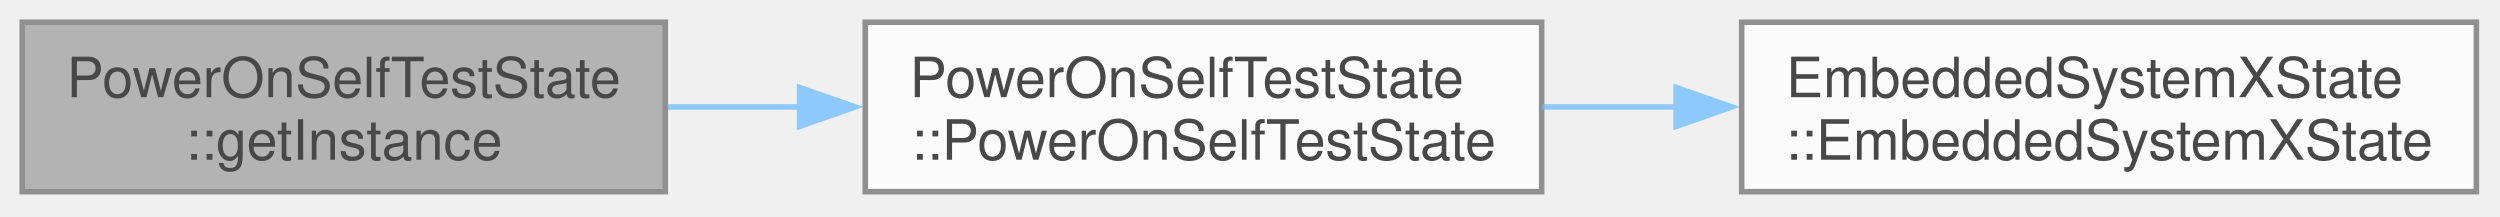
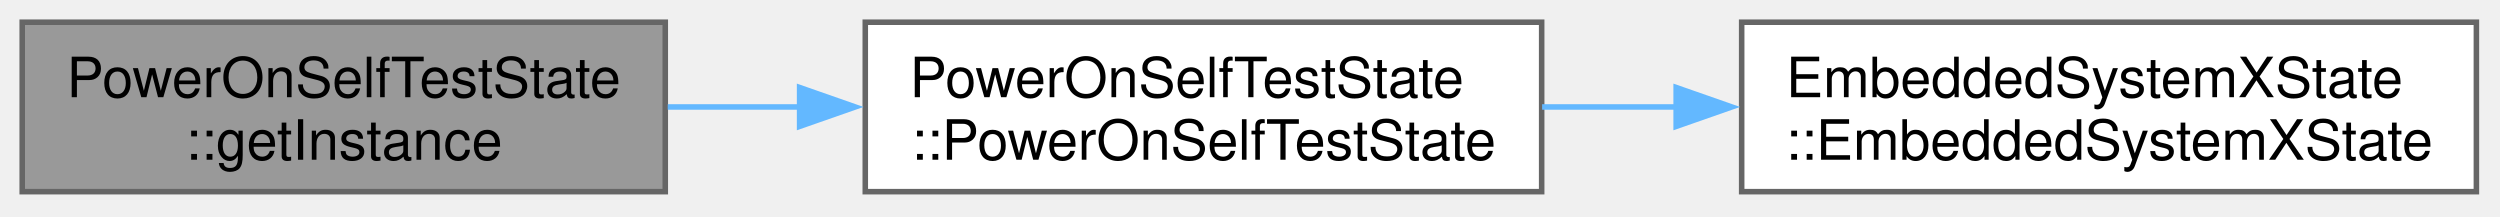
<svg xmlns="http://www.w3.org/2000/svg" xmlns:xlink="http://www.w3.org/1999/xlink" width="450pt" height="39pt" viewBox="0.00 0.00 450.00 39.00">
-   <svg id="main" version="1.1" xml:space="preserve">
-     <style type="text/css">
- .node, .edge {opacity: 0.7;}
- .node.selected, .edge.selected {opacity: 1;}
- .edge:hover path { stroke: red; }
- .edge:hover polygon { stroke: red; fill: red; }
- </style>
-     <svg id="graph" class="graph">
-       <g id="graph0" class="graph" transform="scale(1 1) rotate(0) translate(4 34.5)">
-         <g id="Node000001" class="node">
-           <g id="a_Node000001">
-             <a xlink:title=" ">
-               <polygon fill="#999999" stroke="#666666" points="115.75,-30.5 0,-30.5 0,0 115.75,0 115.75,-30.5" />
-               <text xml:space="preserve" text-anchor="start" x="8" y="-17" font-family="Helvetica,sans-Serif" font-size="10.00">PowerOnSelfTestState</text>
-               <text xml:space="preserve" text-anchor="middle" x="57.88" y="-5.75" font-family="Helvetica,sans-Serif" font-size="10.00">::getInstance</text>
-             </a>
-           </g>
-         </g>
-         <g id="Node000002" class="node">
-           <g id="a_Node000002">
-             <a xlink:href="class_power_on_self_test_state.html#a1020e4af5a2b23ac1c6236d9ca2a71b0" target="_top" xlink:title=" ">
-               <polygon fill="white" stroke="#666666" points="273.5,-30.5 151.75,-30.5 151.75,0 273.5,0 273.5,-30.5" />
-               <text xml:space="preserve" text-anchor="start" x="159.75" y="-17" font-family="Helvetica,sans-Serif" font-size="10.00">PowerOnSelfTestState</text>
-               <text xml:space="preserve" text-anchor="middle" x="212.62" y="-5.75" font-family="Helvetica,sans-Serif" font-size="10.00">::PowerOnSelfTestState</text>
-             </a>
-           </g>
-         </g>
-         <g id="edge1_Node000001_Node000002" class="edge">
-           <g id="a_edge1_Node000001_Node000002">
-             <a xlink:title=" ">
-               <path fill="none" stroke="#63b8ff" d="M116.19,-15.25C124.01,-15.25 132.12,-15.25 140.16,-15.25" />
-               <polygon fill="#63b8ff" stroke="#63b8ff" points="139.93,-18.75 149.93,-15.25 139.93,-11.75 139.93,-18.75" />
-             </a>
-           </g>
-         </g>
-         <g id="Node000003" class="node">
-           <g id="a_Node000003">
-             <a xlink:href="class_embedded_system_x_state.html#a5630d67a88100d0e67c1578a7ee43e91" target="_top" xlink:title=" ">
-               <polygon fill="white" stroke="#666666" points="441.75,-30.5 309.5,-30.5 309.5,0 441.75,0 441.75,-30.5" />
-               <text xml:space="preserve" text-anchor="start" x="317.5" y="-17" font-family="Helvetica,sans-Serif" font-size="10.00">EmbeddedSystemXState</text>
-               <text xml:space="preserve" text-anchor="middle" x="375.62" y="-5.75" font-family="Helvetica,sans-Serif" font-size="10.00">::EmbeddedSystemXState</text>
-             </a>
-           </g>
-         </g>
-         <g id="edge2_Node000002_Node000003" class="edge">
-           <g id="a_edge2_Node000002_Node000003">
-             <a xlink:title=" ">
-               <path fill="none" stroke="#63b8ff" d="M273.58,-15.25C281.48,-15.25 289.66,-15.25 297.79,-15.25" />
-               <polygon fill="#63b8ff" stroke="#63b8ff" points="297.71,-18.75 307.71,-15.25 297.71,-11.75 297.71,-18.75" />
-             </a>
-           </g>
-         </g>
+   <g id="graph0" class="graph" transform="scale(1 1) rotate(0) translate(4 34.5)">
+     <g id="Node000001" class="node">
+       <g id="a_Node000001">
+         <a xlink:title=" ">
+           <polygon fill="#999999" stroke="#666666" points="115.75,-30.5 0,-30.5 0,0 115.75,0 115.75,-30.5" />
+           <text xml:space="preserve" text-anchor="start" x="8" y="-17" font-family="Helvetica,sans-Serif" font-size="10.00">PowerOnSelfTestState</text>
+           <text xml:space="preserve" text-anchor="middle" x="57.88" y="-5.75" font-family="Helvetica,sans-Serif" font-size="10.00">::getInstance</text>
+         </a>
      </g>
-     </svg>
-   </svg>
-   <style type="text/css">
- 
- [data-mouse-over-selected='false'] { opacity: 0.7; }
- [data-mouse-over-selected='true']  { opacity: 1.0; }
- 
- </style>
+     </g>
+     <g id="Node000002" class="node">
+       <g id="a_Node000002">
+         <a xlink:href="class_power_on_self_test_state.html#a1020e4af5a2b23ac1c6236d9ca2a71b0" target="_top" xlink:title=" ">
+           <polygon fill="white" stroke="#666666" points="273.5,-30.5 151.75,-30.5 151.75,0 273.5,0 273.5,-30.5" />
+           <text xml:space="preserve" text-anchor="start" x="159.75" y="-17" font-family="Helvetica,sans-Serif" font-size="10.00">PowerOnSelfTestState</text>
+           <text xml:space="preserve" text-anchor="middle" x="212.62" y="-5.75" font-family="Helvetica,sans-Serif" font-size="10.00">::PowerOnSelfTestState</text>
+         </a>
+       </g>
+     </g>
+     <g id="edge1_Node000001_Node000002" class="edge">
+       <g id="a_edge1_Node000001_Node000002">
+         <a xlink:title=" ">
+           <path fill="none" stroke="#63b8ff" d="M116.19,-15.25C124.01,-15.25 132.12,-15.25 140.16,-15.25" />
+           <polygon fill="#63b8ff" stroke="#63b8ff" points="139.93,-18.75 149.93,-15.25 139.93,-11.75 139.93,-18.75" />
+         </a>
+       </g>
+     </g>
+     <g id="Node000003" class="node">
+       <g id="a_Node000003">
+         <a xlink:href="class_embedded_system_x_state.html#a5630d67a88100d0e67c1578a7ee43e91" target="_top" xlink:title=" ">
+           <polygon fill="white" stroke="#666666" points="441.75,-30.5 309.5,-30.5 309.5,0 441.75,0 441.75,-30.5" />
+           <text xml:space="preserve" text-anchor="start" x="317.5" y="-17" font-family="Helvetica,sans-Serif" font-size="10.00">EmbeddedSystemXState</text>
+           <text xml:space="preserve" text-anchor="middle" x="375.62" y="-5.75" font-family="Helvetica,sans-Serif" font-size="10.00">::EmbeddedSystemXState</text>
+         </a>
+       </g>
+     </g>
+     <g id="edge2_Node000002_Node000003" class="edge">
+       <g id="a_edge2_Node000002_Node000003">
+         <a xlink:title=" ">
+           <path fill="none" stroke="#63b8ff" d="M273.58,-15.25C281.48,-15.25 289.66,-15.25 297.79,-15.25" />
+           <polygon fill="#63b8ff" stroke="#63b8ff" points="297.71,-18.75 307.71,-15.25 297.71,-11.75 297.71,-18.75" />
+         </a>
+       </g>
+     </g>
+   </g>
</svg>
